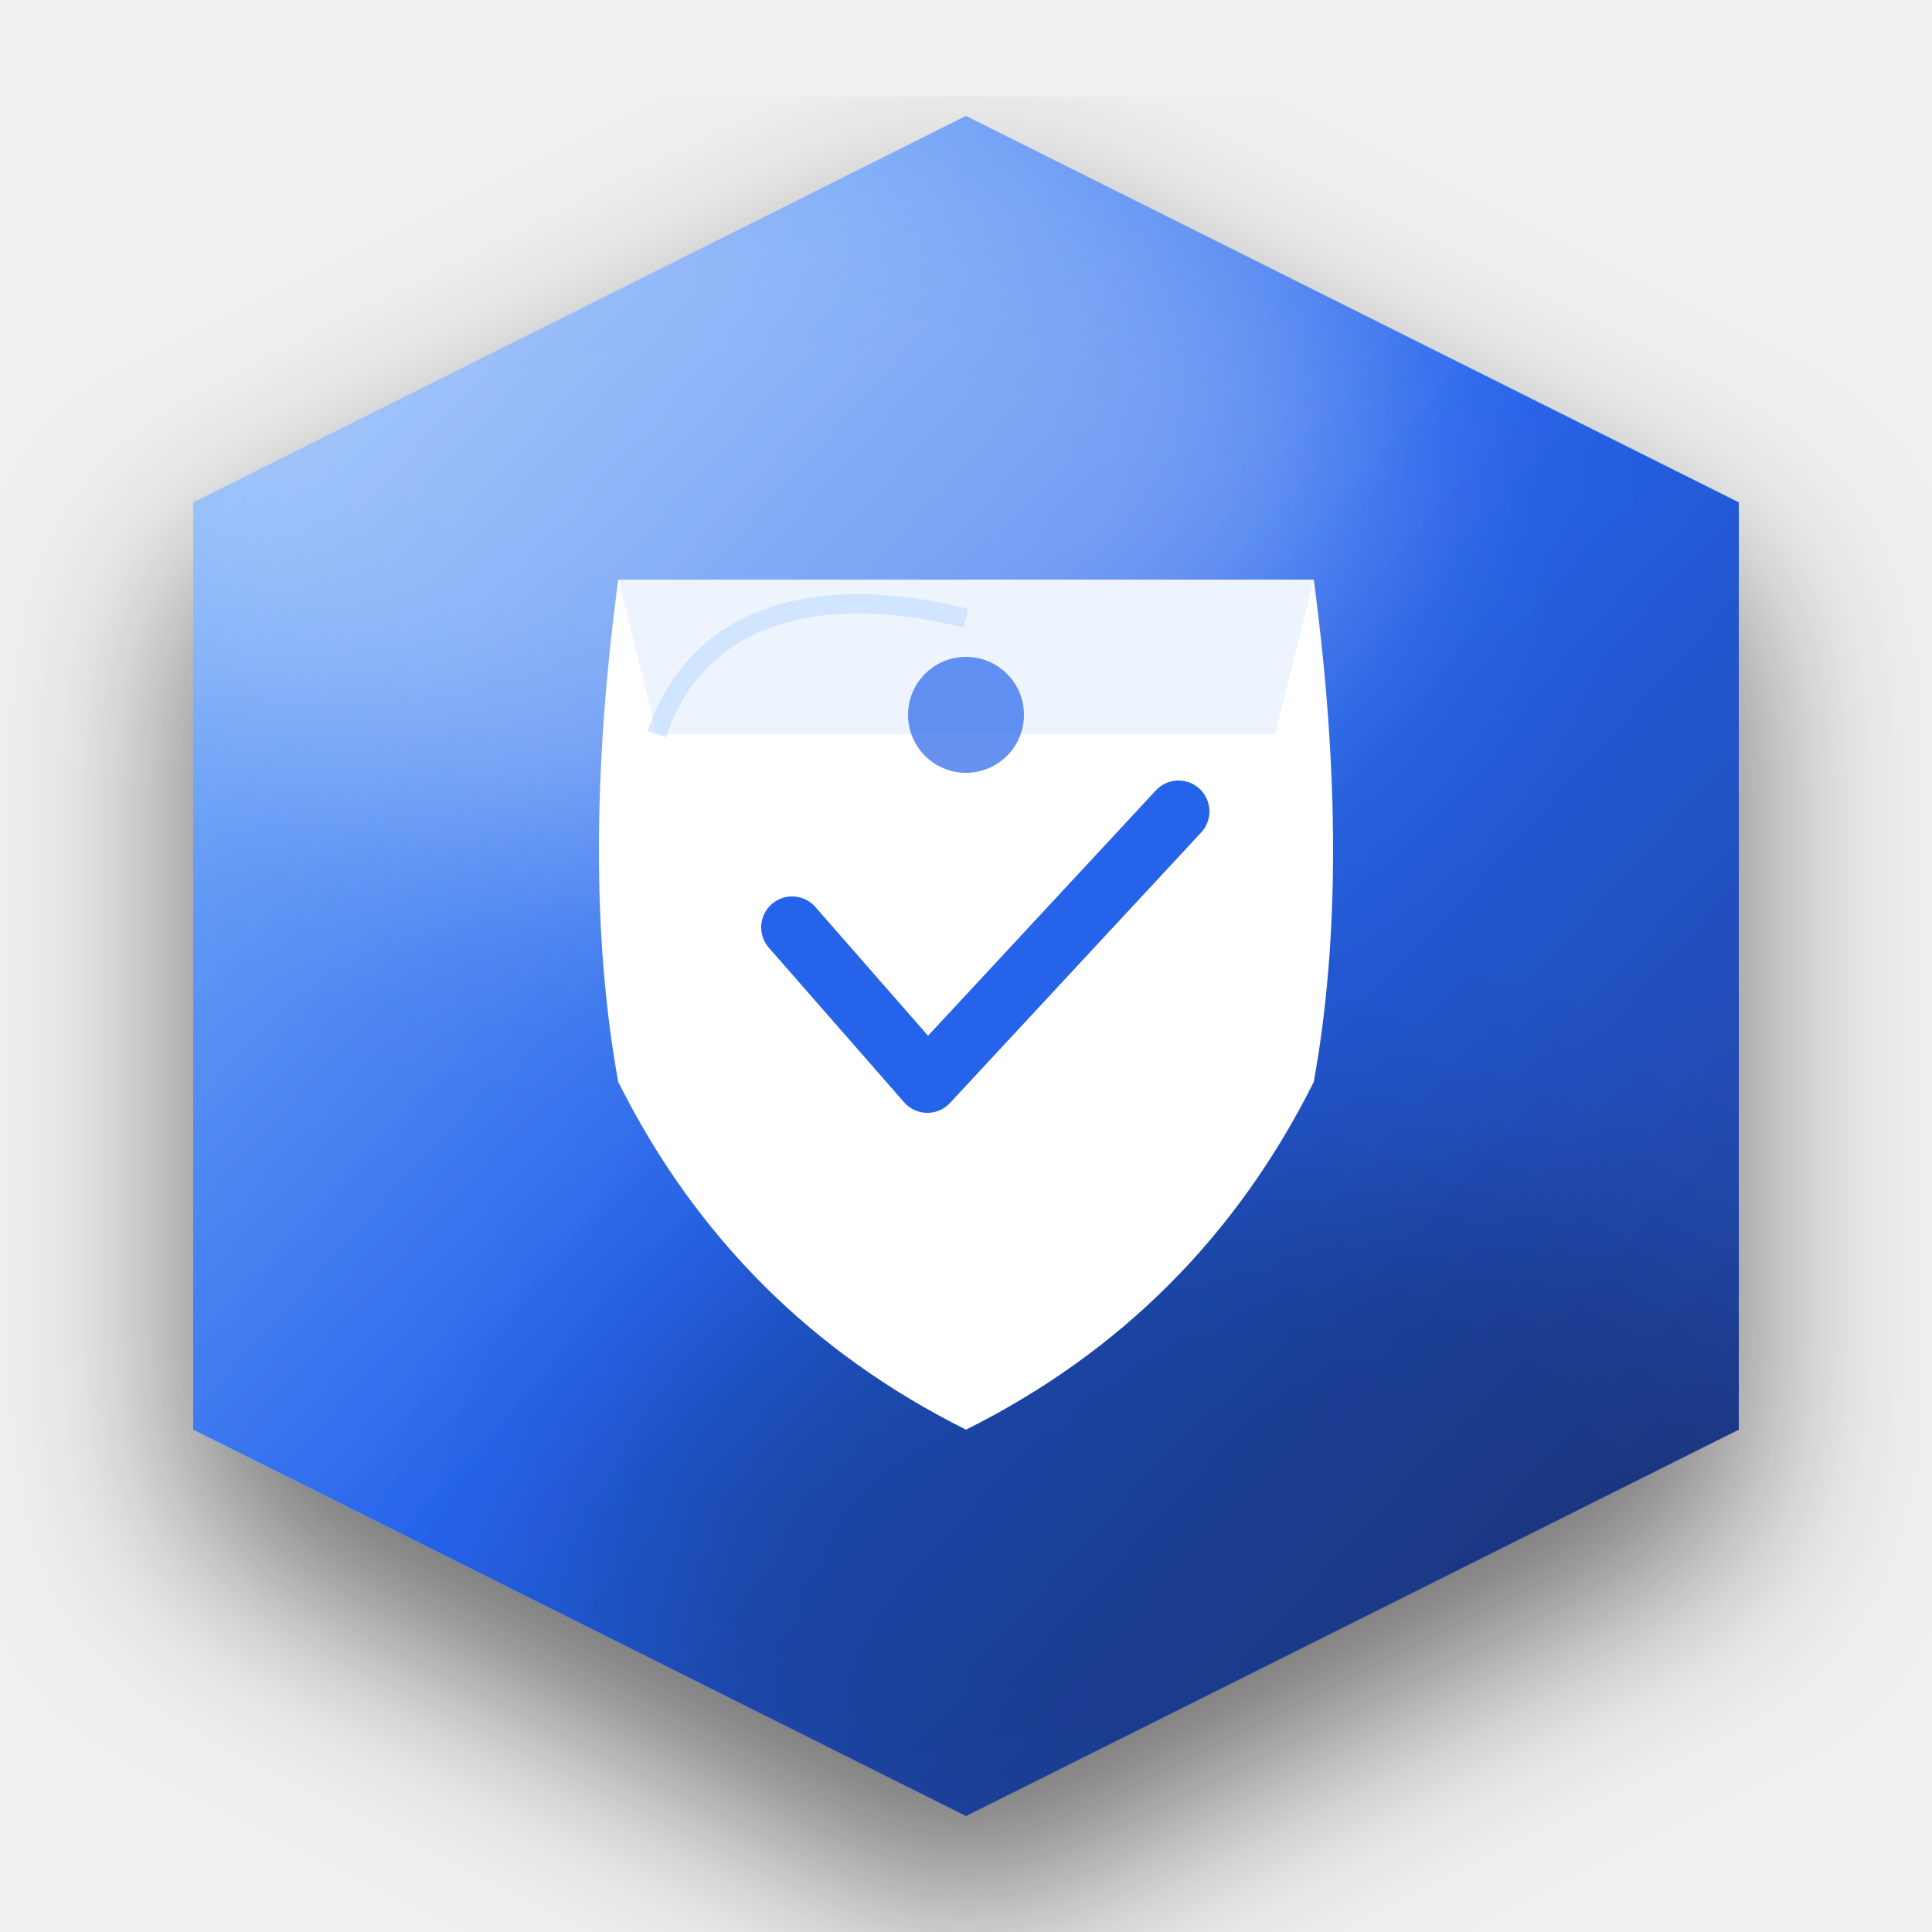
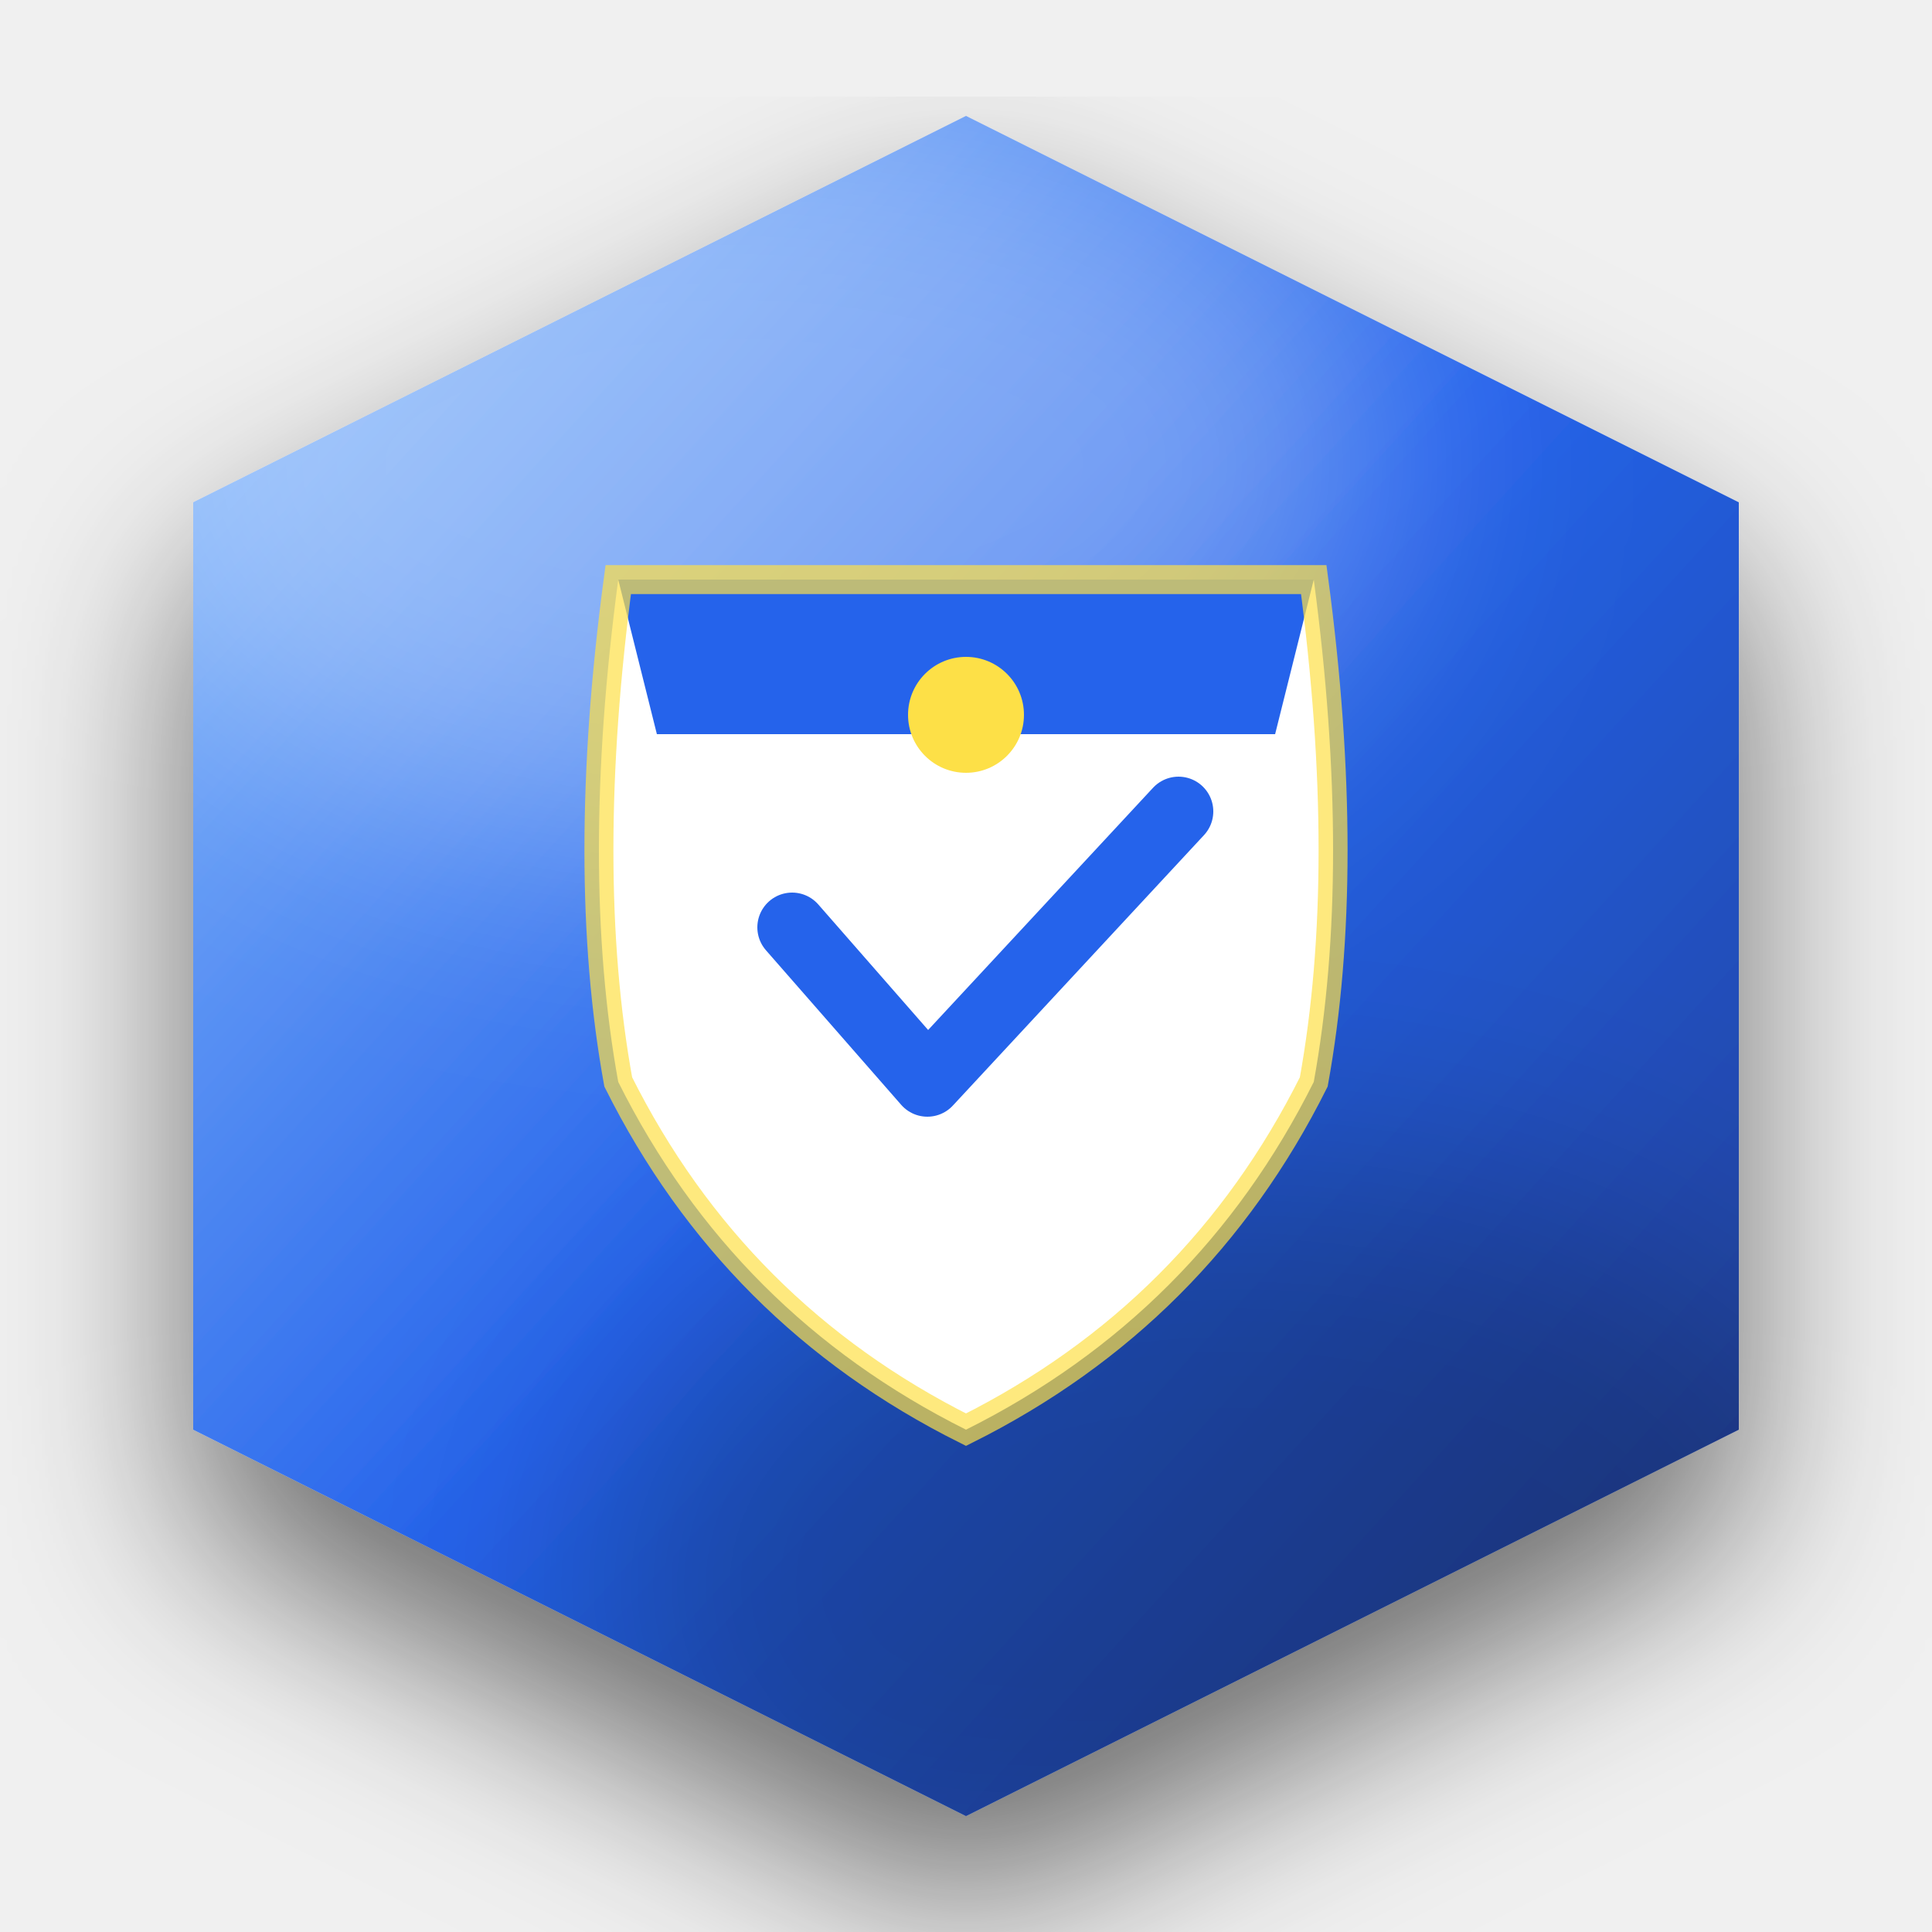
<svg xmlns="http://www.w3.org/2000/svg" viewBox="0 0 100 100" width="24" height="24">
  <defs>
    <linearGradient id="bg-guild" x1="0%" y1="0%" x2="100%" y2="100%">
      <stop offset="0%" stop-color="#93c5fd" />
      <stop offset="50%" stop-color="#2563eb" />
      <stop offset="100%" stop-color="#1e3a8a" />
    </linearGradient>
    <filter id="shadow-guild" x="-20%" y="-20%" width="140%" height="140%">
      <feDropShadow dx="0" dy="5" stdDeviation="5" flood-color="#000" flood-opacity="0.55" />
    </filter>
    <clipPath id="clip-guild">
      <polygon points="50,6 90,26 90,74 50,94 10,74 10,26" />
    </clipPath>
    <filter id="soft-guild" x="-50%" y="-50%" width="200%" height="200%">
      <feGaussianBlur stdDeviation="6" />
    </filter>
  </defs>
  <polygon filter="url(#shadow-guild)" fill="url(#bg-guild)" points="50,6 90,26 90,74 50,94 10,74 10,26" />
  <g clip-path="url(#clip-guild)">
    <ellipse cx="38" cy="24" rx="34" ry="20" fill="#ffffff" opacity="0.3" filter="url(#soft-guild)" />
    <ellipse cx="64" cy="82" rx="34" ry="22" fill="#000000" opacity="0.22" filter="url(#soft-guild)" />
  </g>
  <g transform="translate(50,50)">
    <path d="M-18 -20 L18 -20 Q20 -5 18 6 Q12 18 0 24 Q-12 18 -18 6 Q-20 -5 -18 -20 Z" fill="#ffffff" />
-     <path d="M-18 -20 L18 -20 L16 -12 L-16 -12 Z" fill="#dbeafe" opacity="0.5" />
-     <circle cx="0" cy="-13" r="3" fill="#2563eb" opacity="0.7" />
-     <path d="M-9 -2 L-2 6 L11 -8" stroke="#2563eb" stroke-width="3.2" fill="none" stroke-linecap="round" stroke-linejoin="round" />
-     <path d="M-16 -12 C-14 -18 -8 -20 0 -18" stroke="#bfdbfe" stroke-width="1" opacity="0.6" fill="none" />
+     <path d="M-18 -20 L18 -20 L16 -12 L-16 -12 Z" fill="#2563eb" />
+     <circle cx="0" cy="-13" r="3" fill="#fde047" />
+     <path d="M-9 -2 L-2 6 L11 -8" stroke="#2563eb" stroke-width="3.6" fill="none" stroke-linecap="round" stroke-linejoin="round" />
+     <path d="M-18 -20 L18 -20 Q20 -5 18 6 Q12 18 0 24 Q-12 18 -18 6 Q-20 -5 -18 -20 Z" fill="none" stroke="#fde047" stroke-width="1.5" opacity="0.7" />
  </g>
</svg>
